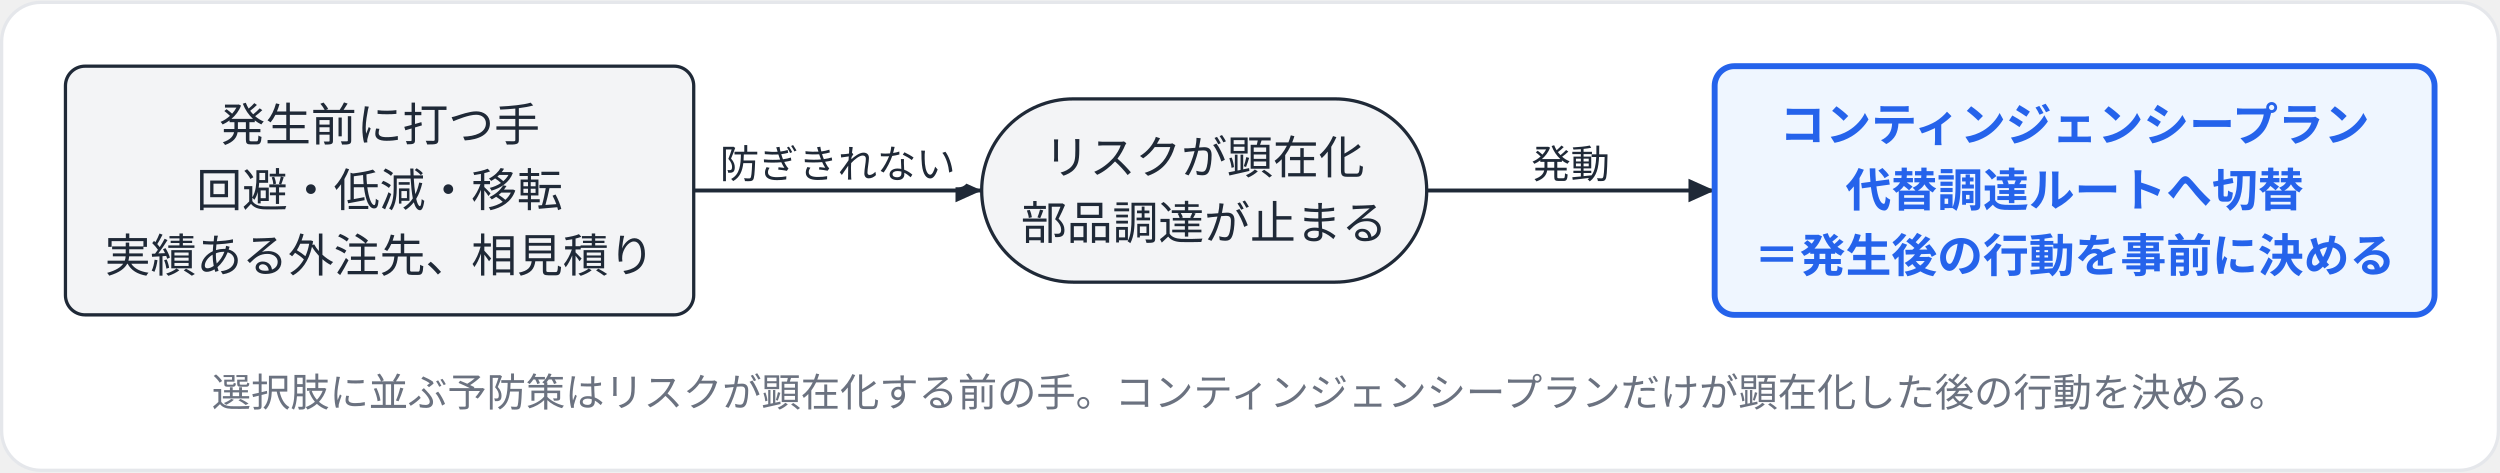
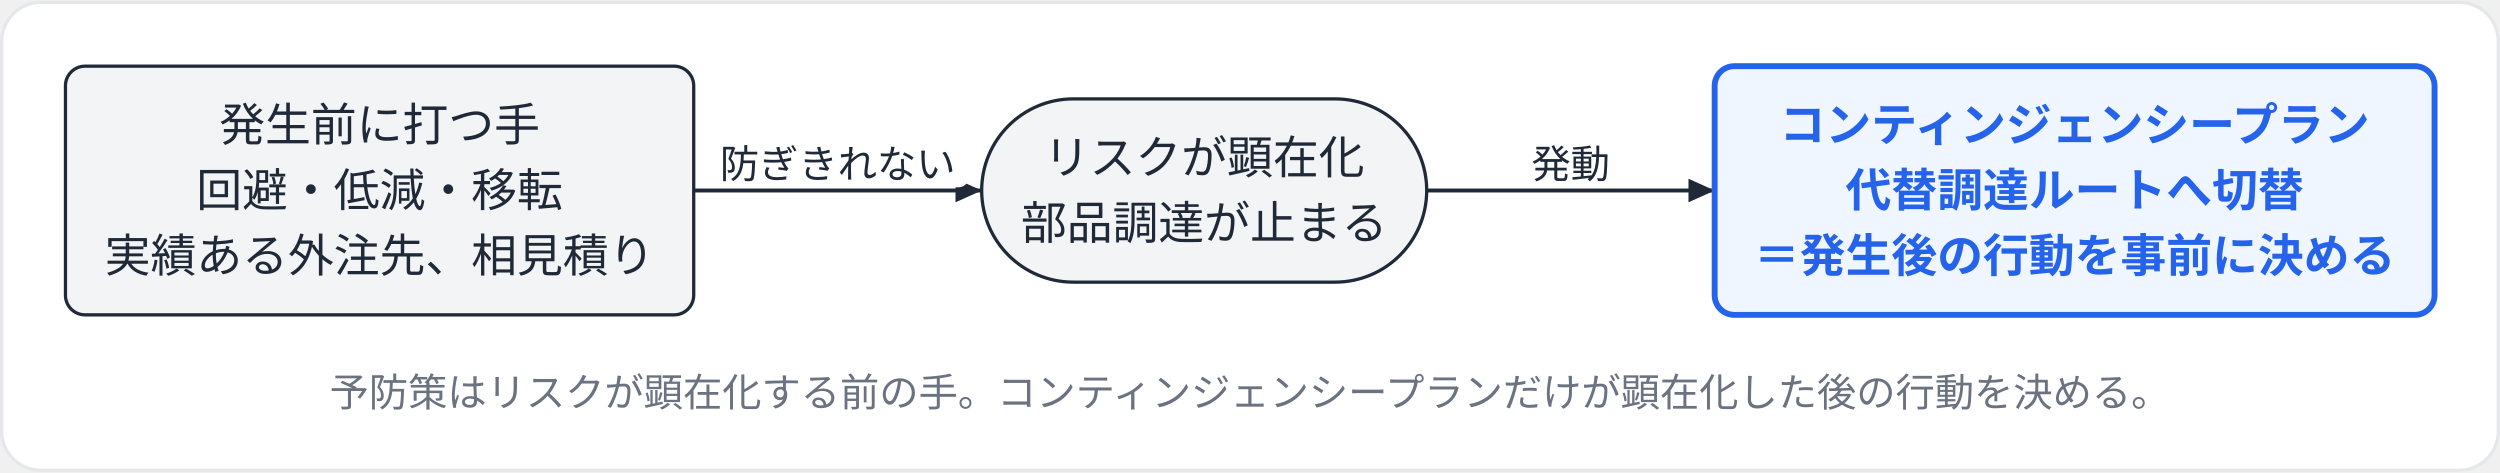
<svg xmlns="http://www.w3.org/2000/svg" width="640" height="121" viewBox="0 0 764 144" role="img">
  <rect x="0.5" y="0.5" width="763" height="143" rx="12" fill="#ffffff" stroke="#e5e7eb" stroke-width="1" />
  <g transform="translate(20 20)">
    <polyline points="192,38 280,38" fill="none" stroke="#1f2937" stroke-width="1.2" stroke-linejoin="round" />
    <polygon points="280,38 272,41.6 272,34.4" fill="#1f2937" />
    <polyline points="416,38 504,38" fill="none" stroke="#1f2937" stroke-width="1.2" stroke-linejoin="round" />
    <polygon points="504,38 496,41.6 496,34.4" fill="#1f2937" />
    <rect x="0" y="0" width="192" height="76" rx="6" fill="#f3f4f6" stroke="#1f2937" stroke-width="1" />
    <text x="96" y="22.9" font-family="Hiragino Sans, Hiragino Kaku Gothic ProN, Noto Sans JP, Yu Gothic, Meiryo, sans-serif" font-size="14" fill="#1f2937" text-anchor="middle">発生前に打つ手</text>
    <text x="96" y="42.9" font-family="Hiragino Sans, Hiragino Kaku Gothic ProN, Noto Sans JP, Yu Gothic, Meiryo, sans-serif" font-size="14" fill="#1f2937" text-anchor="middle">回避・低減・移転</text>
    <text x="96" y="62.9" font-family="Hiragino Sans, Hiragino Kaku Gothic ProN, Noto Sans JP, Yu Gothic, Meiryo, sans-serif" font-size="14" fill="#1f2937" text-anchor="middle">実績ある外注先、相見積り</text>
    <rect x="280" y="10" width="136" height="56" rx="28" fill="#f3f4f6" stroke="#1f2937" stroke-width="1" />
    <text x="348" y="32.9" font-family="Hiragino Sans, Hiragino Kaku Gothic ProN, Noto Sans JP, Yu Gothic, Meiryo, sans-serif" font-size="14" fill="#1f2937" text-anchor="middle">リスクが顕在化</text>
    <text x="348" y="52.9" font-family="Hiragino Sans, Hiragino Kaku Gothic ProN, Noto Sans JP, Yu Gothic, Meiryo, sans-serif" font-size="14" fill="#1f2937" text-anchor="middle">部品調達が止まる</text>
    <rect x="504" y="0" width="220" height="76" rx="6" fill="#eff6ff" stroke="#2563eb" stroke-width="1.8" />
    <text x="614" y="22.9" font-family="Hiragino Sans, Hiragino Kaku Gothic ProN, Noto Sans JP, Yu Gothic, Meiryo, sans-serif" font-size="14" fill="#2563eb" text-anchor="middle" font-weight="600">コンティンジェンシープラン</text>
    <text x="614" y="42.9" font-family="Hiragino Sans, Hiragino Kaku Gothic ProN, Noto Sans JP, Yu Gothic, Meiryo, sans-serif" font-size="14" fill="#2563eb" text-anchor="middle" font-weight="600">代替調達ルートへ切替</text>
    <text x="614" y="62.9" font-family="Hiragino Sans, Hiragino Kaku Gothic ProN, Noto Sans JP, Yu Gothic, Meiryo, sans-serif" font-size="14" fill="#2563eb" text-anchor="middle" font-weight="600">＝発生後の行動を事前に決める</text>
    <rect x="196" y="21" width="80" height="16" rx="3" fill="#ffffff" />
    <text x="236" y="34.2" font-family="Hiragino Sans, Hiragino Kaku Gothic ProN, Noto Sans JP, Yu Gothic, Meiryo, sans-serif" font-size="12" fill="#1f2937" text-anchor="middle">防ぎきれない</text>
    <rect x="444" y="21" width="32" height="16" rx="3" fill="#ffffff" />
    <text x="460" y="34.2" font-family="Hiragino Sans, Hiragino Kaku Gothic ProN, Noto Sans JP, Yu Gothic, Meiryo, sans-serif" font-size="12" fill="#1f2937" text-anchor="middle">発動</text>
  </g>
-   <text x="382" y="124" font-family="Hiragino Sans, Hiragino Kaku Gothic ProN, Noto Sans JP, Yu Gothic, Meiryo, sans-serif" font-size="12" fill="#6b7280" text-anchor="middle">選択肢に並ぶ予防策はリスクが顕在化する前の手。コンティンジェンシープランだけが顕在化した後の行動を決める。</text>
+   <text x="382" y="124" font-family="Hiragino Sans, Hiragino Kaku Gothic ProN, Noto Sans JP, Yu Gothic, Meiryo, sans-serif" font-size="12" fill="#6b7280" text-anchor="middle">予防策はリスクが顕在化する前の手。コンティンジェンシープランだけが顕在化した後の行動を決める。</text>
</svg>
